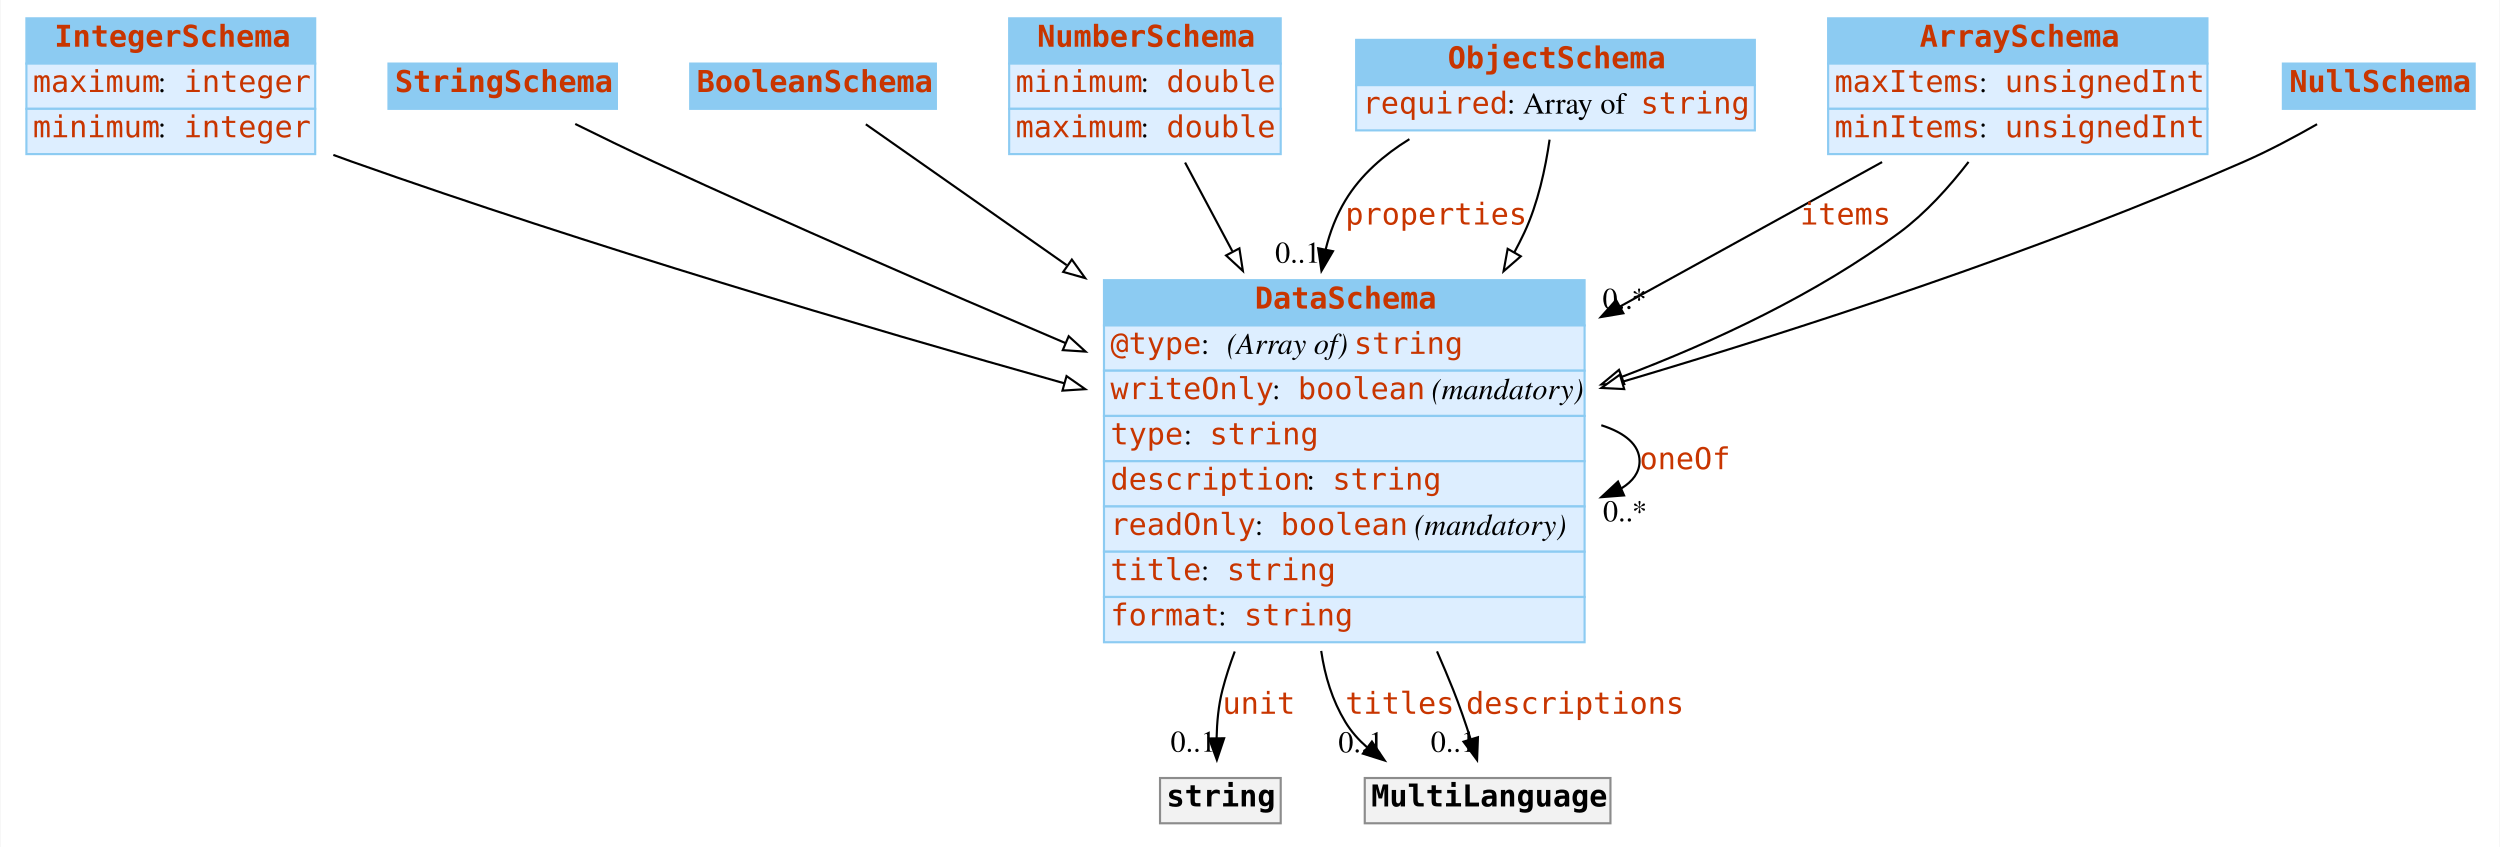
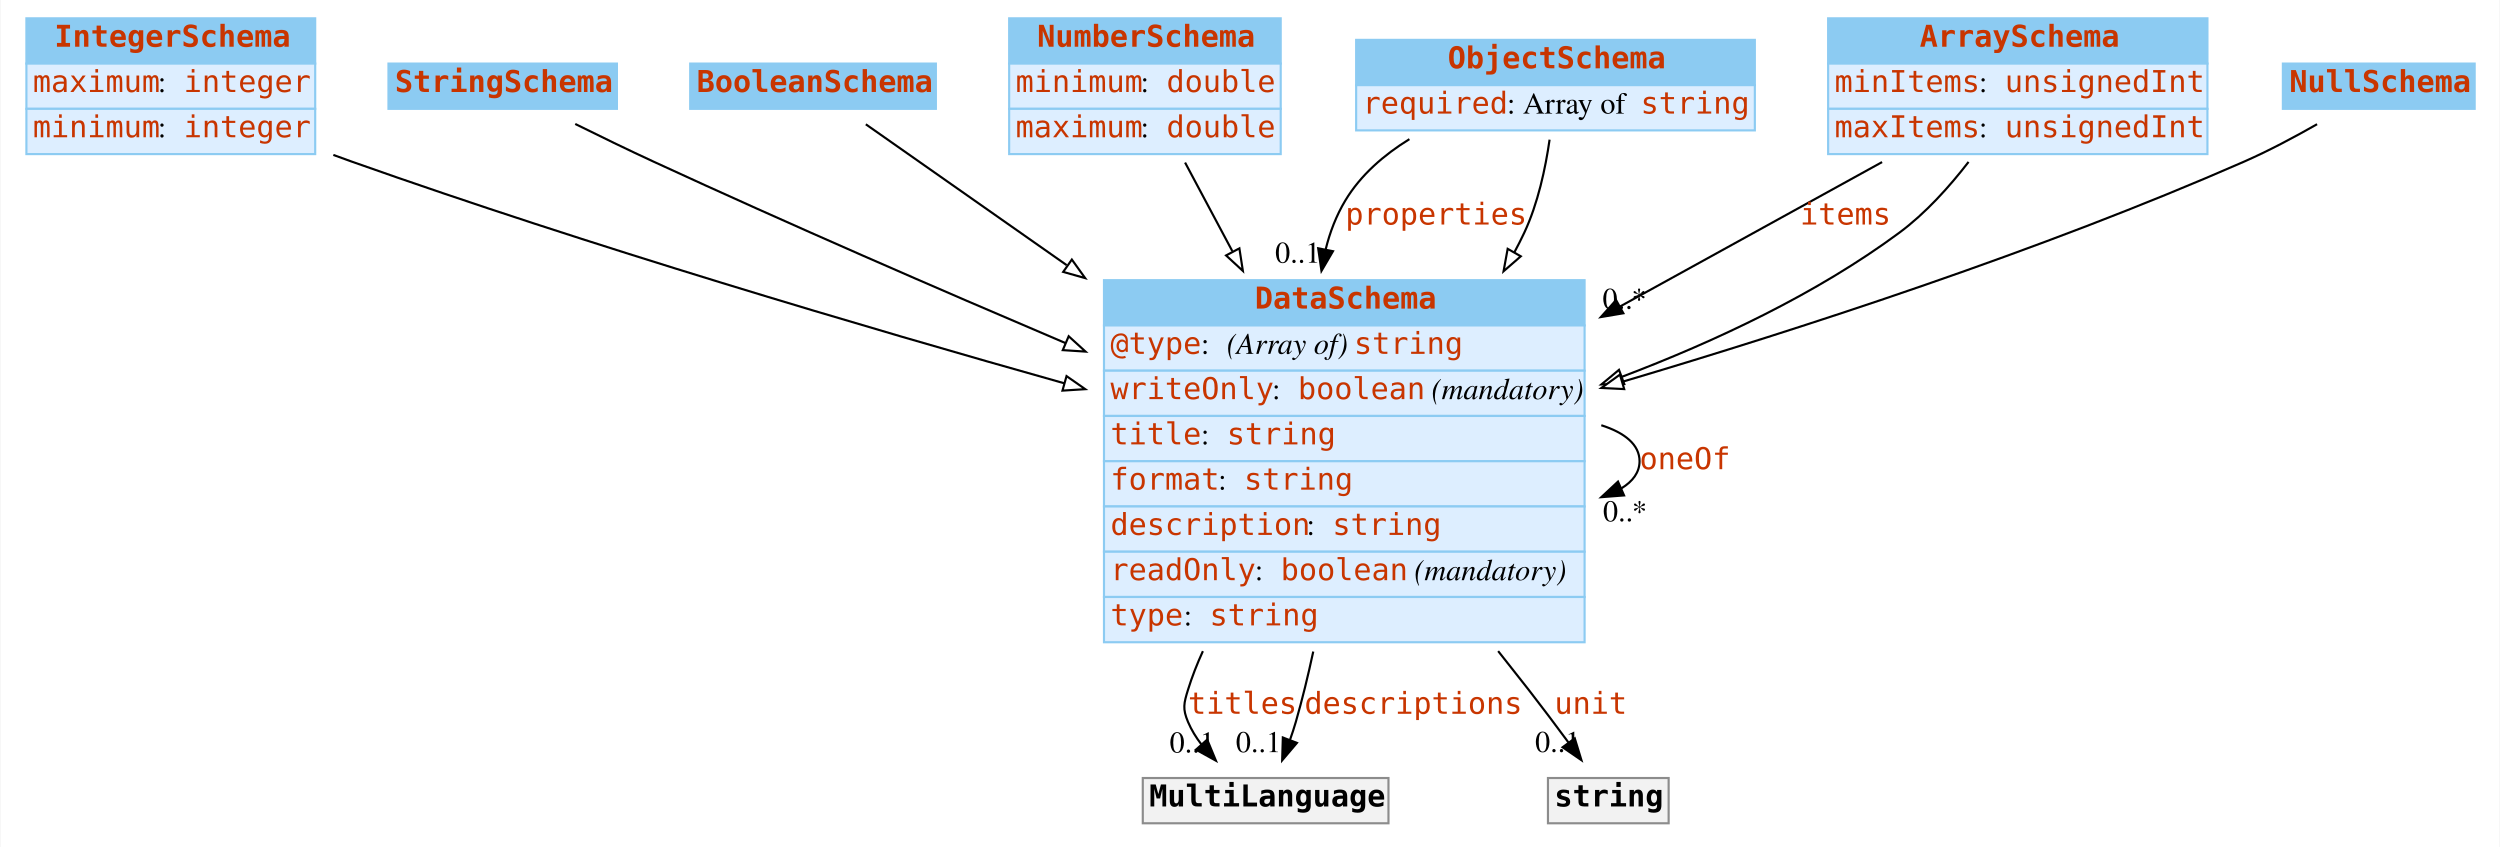
<svg xmlns="http://www.w3.org/2000/svg" width="1160pt" height="393pt" viewBox="0.00 0.00 1159.50 393.00">
  <g id="graph0" class="graph" transform="scale(1 1) rotate(0) translate(4 389)">
    <polygon fill="white" stroke="none" points="-4,4 -4,-389 1155.5,-389 1155.5,4 -4,4" />
    <g id="node1" class="node">
      <polygon fill="#8ccbf2" stroke="none" points="8,-359.5 8,-380.5 142,-380.5 142,-359.5 8,-359.5" />
      <polygon fill="none" stroke="#8ccbf2" points="8,-359.5 8,-380.5 142,-380.5 142,-359.5 8,-359.5" />
      <text text-anchor="start" x="21" y="-367.3" font-family="mono" font-weight="bold" font-size="14.00" fill="#c83500">IntegerSchema</text>
      <polygon fill="#ddeeff" stroke="none" points="8,-338.5 8,-359.5 142,-359.5 142,-338.5 8,-338.5" />
      <polygon fill="none" stroke="#8ccbf2" points="8,-338.5 8,-359.5 142,-359.5 142,-338.5 8,-338.5" />
      <text text-anchor="start" x="11" y="-346.3" font-family="mono" font-size="14.00" fill="#c83500">maximum</text>
      <text text-anchor="start" x="69" y="-346.3" font-family="Times,serif" font-size="14.00"> : </text>
      <text text-anchor="start" x="81" y="-346.3" font-family="mono" font-size="14.00" fill="#c83500">integer</text>
      <polygon fill="#ddeeff" stroke="none" points="8,-317.5 8,-338.5 142,-338.5 142,-317.5 8,-317.5" />
      <polygon fill="none" stroke="#8ccbf2" points="8,-317.5 8,-338.5 142,-338.5 142,-317.5 8,-317.5" />
      <text text-anchor="start" x="11" y="-325.3" font-family="mono" font-size="14.00" fill="#c83500">minimum</text>
      <text text-anchor="start" x="69" y="-325.3" font-family="Times,serif" font-size="14.00"> : </text>
      <text text-anchor="start" x="81" y="-325.3" font-family="mono" font-size="14.00" fill="#c83500">integer</text>
    </g>
    <g id="node8" class="node">
      <polygon fill="#8ccbf2" stroke="none" points="508,-238 508,-259 731,-259 731,-238 508,-238" />
      <polygon fill="none" stroke="#8ccbf2" points="508,-238 508,-259 731,-259 731,-238 508,-238" />
      <text text-anchor="start" x="578" y="-245.8" font-family="mono" font-weight="bold" font-size="14.00" fill="#c83500">DataSchema</text>
      <polygon fill="#ddeeff" stroke="none" points="508,-217 508,-238 731,-238 731,-217 508,-217" />
      <polygon fill="none" stroke="#8ccbf2" points="508,-217 508,-238 731,-238 731,-217 508,-217" />
      <text text-anchor="start" x="511" y="-224.8" font-family="mono" font-size="14.00" fill="#c83500">@type</text>
      <text text-anchor="start" x="553" y="-224.8" font-family="Times,serif" font-size="14.00"> : </text>
      <text text-anchor="start" x="565" y="-224.8" font-family="Times,serif" font-style="italic" font-size="14.00">(Array of) </text>
      <text text-anchor="start" x="624" y="-224.8" font-family="mono" font-size="14.00" fill="#c83500">string</text>
      <polygon fill="#ddeeff" stroke="none" points="508,-196 508,-217 731,-217 731,-196 508,-196" />
      <polygon fill="none" stroke="#8ccbf2" points="508,-196 508,-217 731,-217 731,-196 508,-196" />
      <text text-anchor="start" x="511" y="-203.8" font-family="mono" font-size="14.00" fill="#c83500">writeOnly</text>
      <text text-anchor="start" x="586" y="-203.8" font-family="Times,serif" font-size="14.00"> : </text>
      <text text-anchor="start" x="598" y="-203.8" font-family="mono" font-size="14.00" fill="#c83500">boolean</text>
      <text text-anchor="start" x="656" y="-203.8" font-family="Times,serif" font-size="14.00"> </text>
      <text text-anchor="start" x="660" y="-203.8" font-family="Times,serif" font-style="italic" font-size="14.00">(mandatory)</text>
      <polygon fill="#ddeeff" stroke="none" points="508,-175 508,-196 731,-196 731,-175 508,-175" />
      <polygon fill="none" stroke="#8ccbf2" points="508,-175 508,-196 731,-196 731,-175 508,-175" />
-       <text text-anchor="start" x="511" y="-182.8" font-family="mono" font-size="14.00" fill="#c83500">type</text>
-       <text text-anchor="start" x="545" y="-182.8" font-family="Times,serif" font-size="14.00"> : </text>
-       <text text-anchor="start" x="557" y="-182.8" font-family="mono" font-size="14.00" fill="#c83500">string</text>
+       <text text-anchor="start" x="511" y="-182.8" font-family="mono" font-size="14.00" fill="#c83500">title</text>
+       <text text-anchor="start" x="553" y="-182.8" font-family="Times,serif" font-size="14.00"> : </text>
+       <text text-anchor="start" x="565" y="-182.8" font-family="mono" font-size="14.00" fill="#c83500">string</text>
      <polygon fill="#ddeeff" stroke="none" points="508,-154 508,-175 731,-175 731,-154 508,-154" />
      <polygon fill="none" stroke="#8ccbf2" points="508,-154 508,-175 731,-175 731,-154 508,-154" />
-       <text text-anchor="start" x="511" y="-161.8" font-family="mono" font-size="14.00" fill="#c83500">description</text>
-       <text text-anchor="start" x="602" y="-161.8" font-family="Times,serif" font-size="14.00"> : </text>
-       <text text-anchor="start" x="614" y="-161.8" font-family="mono" font-size="14.00" fill="#c83500">string</text>
+       <text text-anchor="start" x="511" y="-161.8" font-family="mono" font-size="14.00" fill="#c83500">format</text>
+       <text text-anchor="start" x="561" y="-161.8" font-family="Times,serif" font-size="14.00"> : </text>
+       <text text-anchor="start" x="573" y="-161.8" font-family="mono" font-size="14.00" fill="#c83500">string</text>
      <polygon fill="#ddeeff" stroke="none" points="508,-133 508,-154 731,-154 731,-133 508,-133" />
      <polygon fill="none" stroke="#8ccbf2" points="508,-133 508,-154 731,-154 731,-133 508,-133" />
-       <text text-anchor="start" x="511" y="-140.8" font-family="mono" font-size="14.00" fill="#c83500">readOnly</text>
-       <text text-anchor="start" x="578" y="-140.8" font-family="Times,serif" font-size="14.00"> : </text>
-       <text text-anchor="start" x="590" y="-140.8" font-family="mono" font-size="14.00" fill="#c83500">boolean</text>
-       <text text-anchor="start" x="648" y="-140.8" font-family="Times,serif" font-size="14.00"> </text>
-       <text text-anchor="start" x="652" y="-140.8" font-family="Times,serif" font-style="italic" font-size="14.00">(mandatory)</text>
+       <text text-anchor="start" x="511" y="-140.8" font-family="mono" font-size="14.00" fill="#c83500">description</text>
+       <text text-anchor="start" x="602" y="-140.8" font-family="Times,serif" font-size="14.00"> : </text>
+       <text text-anchor="start" x="614" y="-140.8" font-family="mono" font-size="14.00" fill="#c83500">string</text>
      <polygon fill="#ddeeff" stroke="none" points="508,-112 508,-133 731,-133 731,-112 508,-112" />
      <polygon fill="none" stroke="#8ccbf2" points="508,-112 508,-133 731,-133 731,-112 508,-112" />
-       <text text-anchor="start" x="511" y="-119.8" font-family="mono" font-size="14.00" fill="#c83500">title</text>
-       <text text-anchor="start" x="553" y="-119.8" font-family="Times,serif" font-size="14.00"> : </text>
-       <text text-anchor="start" x="565" y="-119.8" font-family="mono" font-size="14.00" fill="#c83500">string</text>
+       <text text-anchor="start" x="511" y="-119.8" font-family="mono" font-size="14.00" fill="#c83500">readOnly</text>
+       <text text-anchor="start" x="578" y="-119.8" font-family="Times,serif" font-size="14.00"> : </text>
+       <text text-anchor="start" x="590" y="-119.8" font-family="mono" font-size="14.00" fill="#c83500">boolean</text>
+       <text text-anchor="start" x="648" y="-119.8" font-family="Times,serif" font-size="14.00"> </text>
+       <text text-anchor="start" x="652" y="-119.8" font-family="Times,serif" font-style="italic" font-size="14.00">(mandatory)</text>
      <polygon fill="#ddeeff" stroke="none" points="508,-91 508,-112 731,-112 731,-91 508,-91" />
      <polygon fill="none" stroke="#8ccbf2" points="508,-91 508,-112 731,-112 731,-91 508,-91" />
-       <text text-anchor="start" x="511" y="-98.8" font-family="mono" font-size="14.00" fill="#c83500">format</text>
-       <text text-anchor="start" x="561" y="-98.8" font-family="Times,serif" font-size="14.00"> : </text>
-       <text text-anchor="start" x="573" y="-98.8" font-family="mono" font-size="14.00" fill="#c83500">string</text>
+       <text text-anchor="start" x="511" y="-98.8" font-family="mono" font-size="14.00" fill="#c83500">type</text>
+       <text text-anchor="start" x="545" y="-98.8" font-family="Times,serif" font-size="14.00"> : </text>
+       <text text-anchor="start" x="557" y="-98.8" font-family="mono" font-size="14.00" fill="#c83500">string</text>
    </g>
    <g id="edge12" class="edge">
      <path fill="none" stroke="black" d="M150.421,-317.115C153.31,-316.043 156.177,-315.001 159,-314 269.248,-274.929 396.801,-237.239 489.587,-211.148" />
      <polygon fill="white" stroke="black" points="490.621,-214.493 499.304,-208.423 488.731,-207.753 490.621,-214.493" />
    </g>
    <g id="node2" class="node">
      <polygon fill="#8ccbf2" stroke="none" points="176,-338.5 176,-359.5 282,-359.5 282,-338.5 176,-338.5" />
      <polygon fill="none" stroke="#8ccbf2" points="176,-338.5 176,-359.5 282,-359.5 282,-338.5 176,-338.5" />
      <text text-anchor="start" x="179" y="-346.3" font-family="mono" font-weight="bold" font-size="14.00" fill="#c83500">StringSchema</text>
    </g>
    <g id="edge8" class="edge">
      <path fill="none" stroke="black" d="M262.658,-331.481C274.129,-325.796 287.068,-319.509 299,-314 361.438,-285.173 431.518,-254.738 490.143,-229.807" />
      <polygon fill="white" stroke="black" points="491.615,-232.985 499.451,-225.854 488.878,-226.542 491.615,-232.985" />
    </g>
    <g id="node3" class="node">
      <polygon fill="#8ccbf2" stroke="none" points="316,-338.5 316,-359.5 430,-359.5 430,-338.5 316,-338.5" />
      <polygon fill="none" stroke="#8ccbf2" points="316,-338.5 316,-359.5 430,-359.5 430,-338.5 316,-338.5" />
      <text text-anchor="start" x="319" y="-346.3" font-family="mono" font-weight="bold" font-size="14.00" fill="#c83500">BooleanSchema</text>
    </g>
    <g id="edge11" class="edge">
      <path fill="none" stroke="black" d="M397.487,-331.329C419.932,-315.59 455.009,-290.994 490.683,-265.978" />
      <polygon fill="white" stroke="black" points="493.09,-268.565 499.268,-259.958 489.071,-262.834 493.09,-268.565" />
    </g>
    <g id="node4" class="node">
      <polygon fill="#8ccbf2" stroke="none" points="464,-359.5 464,-380.5 590,-380.5 590,-359.5 464,-359.5" />
      <polygon fill="none" stroke="#8ccbf2" points="464,-359.5 464,-380.5 590,-380.5 590,-359.5 464,-359.5" />
      <text text-anchor="start" x="477" y="-367.3" font-family="mono" font-weight="bold" font-size="14.00" fill="#c83500">NumberSchema</text>
      <polygon fill="#ddeeff" stroke="none" points="464,-338.5 464,-359.5 590,-359.5 590,-338.5 464,-338.5" />
      <polygon fill="none" stroke="#8ccbf2" points="464,-338.5 464,-359.5 590,-359.5 590,-338.5 464,-338.5" />
      <text text-anchor="start" x="467" y="-346.3" font-family="mono" font-size="14.00" fill="#c83500">minimum</text>
      <text text-anchor="start" x="525" y="-346.3" font-family="Times,serif" font-size="14.00"> : </text>
      <text text-anchor="start" x="537" y="-346.3" font-family="mono" font-size="14.00" fill="#c83500">double</text>
      <polygon fill="#ddeeff" stroke="none" points="464,-317.5 464,-338.5 590,-338.5 590,-317.5 464,-317.5" />
      <polygon fill="none" stroke="#8ccbf2" points="464,-317.5 464,-338.5 590,-338.5 590,-317.5 464,-317.5" />
      <text text-anchor="start" x="467" y="-325.3" font-family="mono" font-size="14.00" fill="#c83500">maximum</text>
      <text text-anchor="start" x="525" y="-325.3" font-family="Times,serif" font-size="14.00"> : </text>
      <text text-anchor="start" x="537" y="-325.3" font-family="mono" font-size="14.00" fill="#c83500">double</text>
    </g>
    <g id="edge9" class="edge">
      <path fill="none" stroke="black" d="M545.618,-313.592C552.096,-301.445 559.714,-287.161 567.546,-272.476" />
      <polygon fill="white" stroke="black" points="570.824,-273.767 572.442,-263.296 564.648,-270.473 570.824,-273.767" />
    </g>
    <g id="node5" class="node">
      <polygon fill="#8ccbf2" stroke="none" points="625,-349.5 625,-370.5 810,-370.5 810,-349.5 625,-349.5" />
      <polygon fill="none" stroke="#8ccbf2" points="625,-349.5 625,-370.5 810,-370.5 810,-349.5 625,-349.5" />
      <text text-anchor="start" x="667.5" y="-357.3" font-family="mono" font-weight="bold" font-size="14.00" fill="#c83500">ObjectSchema</text>
      <polygon fill="#ddeeff" stroke="none" points="625,-328.5 625,-349.5 810,-349.5 810,-328.5 625,-328.5" />
      <polygon fill="none" stroke="#8ccbf2" points="625,-328.5 625,-349.5 810,-349.5 810,-328.5 625,-328.5" />
      <text text-anchor="start" x="628" y="-336.3" font-family="mono" font-size="14.00" fill="#c83500">required</text>
      <text text-anchor="start" x="695" y="-336.3" font-family="Times,serif" font-size="14.00"> : Array of </text>
      <text text-anchor="start" x="757" y="-336.3" font-family="mono" font-size="14.00" fill="#c83500">string</text>
    </g>
    <g id="edge1" class="edge">
      <path fill="none" stroke="black" d="M649.716,-324.433C637.888,-317.136 627.106,-307.814 620,-296 615.763,-288.956 612.808,-281.232 610.841,-273.206" />
      <polygon fill="black" stroke="black" points="614.257,-272.439 608.912,-263.291 607.386,-273.776 614.257,-272.439" />
      <text text-anchor="start" x="620" y="-284.8" font-family="mono" font-size="14.00" fill="#c83500">properties</text>
      <text text-anchor="middle" x="597.912" y="-267.091" font-family="Times,serif" font-size="14.00">0..1</text>
    </g>
    <g id="edge7" class="edge">
      <path fill="none" stroke="black" d="M714.756,-324.198C712.854,-310.948 709.367,-294.538 703,-281 701.584,-277.99 700.066,-274.989 698.46,-272.007" />
      <polygon fill="white" stroke="black" points="701.39,-270.079 693.4,-263.122 695.308,-273.543 701.39,-270.079" />
    </g>
    <g id="node6" class="node">
      <polygon fill="#8ccbf2" stroke="none" points="844,-359.5 844,-380.5 1020,-380.5 1020,-359.5 844,-359.5" />
      <polygon fill="none" stroke="#8ccbf2" points="844,-359.5 844,-380.5 1020,-380.5 1020,-359.5 844,-359.5" />
      <text text-anchor="start" x="886.5" y="-367.3" font-family="mono" font-weight="bold" font-size="14.00" fill="#c83500">ArraySchema</text>
      <polygon fill="#ddeeff" stroke="none" points="844,-338.5 844,-359.5 1020,-359.5 1020,-338.5 844,-338.5" />
      <polygon fill="none" stroke="#8ccbf2" points="844,-338.5 844,-359.5 1020,-359.5 1020,-338.5 844,-338.5" />
-       <text text-anchor="start" x="847" y="-346.3" font-family="mono" font-size="14.00" fill="#c83500">maxItems</text>
+       <text text-anchor="start" x="847" y="-346.3" font-family="mono" font-size="14.00" fill="#c83500">minItems</text>
      <text text-anchor="start" x="914" y="-346.3" font-family="Times,serif" font-size="14.00"> : </text>
      <text text-anchor="start" x="926" y="-346.3" font-family="mono" font-size="14.00" fill="#c83500">unsignedInt</text>
      <polygon fill="#ddeeff" stroke="none" points="844,-317.5 844,-338.5 1020,-338.5 1020,-317.5 844,-317.5" />
      <polygon fill="none" stroke="#8ccbf2" points="844,-317.5 844,-338.5 1020,-338.5 1020,-317.5 844,-317.5" />
-       <text text-anchor="start" x="847" y="-325.3" font-family="mono" font-size="14.00" fill="#c83500">minItems</text>
+       <text text-anchor="start" x="847" y="-325.3" font-family="mono" font-size="14.00" fill="#c83500">maxItems</text>
      <text text-anchor="start" x="914" y="-325.3" font-family="Times,serif" font-size="14.00"> : </text>
      <text text-anchor="start" x="926" y="-325.3" font-family="mono" font-size="14.00" fill="#c83500">unsignedInt</text>
    </g>
    <g id="edge2" class="edge">
      <path fill="none" stroke="black" d="M869.036,-313.8C834.12,-294.557 789.393,-269.907 747.446,-246.789" />
      <polygon fill="black" stroke="black" points="748.989,-243.643 738.541,-241.881 745.61,-249.773 748.989,-243.643" />
      <text text-anchor="start" x="831" y="-284.8" font-family="mono" font-size="14.00" fill="#c83500">items</text>
      <text text-anchor="middle" x="749.541" y="-245.681" font-family="Times,serif" font-size="14.00">0..*</text>
    </g>
    <g id="edge13" class="edge">
      <path fill="none" stroke="black" d="M909.16,-313.866C900.205,-302.254 889.154,-289.989 877,-281 838.694,-252.67 791.66,-230.594 748.29,-214.154" />
      <polygon fill="white" stroke="black" points="749.4,-210.833 738.807,-210.626 746.959,-217.394 749.4,-210.833" />
    </g>
    <g id="node7" class="node">
      <polygon fill="#8ccbf2" stroke="none" points="1055,-338.5 1055,-359.5 1144,-359.5 1144,-338.5 1055,-338.5" />
      <polygon fill="none" stroke="#8ccbf2" points="1055,-338.5 1055,-359.5 1144,-359.5 1144,-338.5 1055,-338.5" />
      <text text-anchor="start" x="1058" y="-346.3" font-family="mono" font-weight="bold" font-size="14.00" fill="#c83500">NullSchema</text>
    </g>
    <g id="edge10" class="edge">
      <path fill="none" stroke="black" d="M1070.87,-331.369C1060.45,-325.421 1048.39,-318.997 1037,-314 942.919,-272.736 832.385,-236.757 748.619,-211.89" />
      <polygon fill="white" stroke="black" points="749.379,-208.465 738.797,-208.988 747.396,-215.178 749.379,-208.465" />
    </g>
    <g id="edge5" class="edge">
      <path fill="none" stroke="black" d="M738.75,-191.688C749.646,-188.219 756.5,-182.656 756.5,-175 756.5,-169.856 753.406,-165.657 748.071,-162.403" />
      <polygon fill="black" stroke="black" points="749.313,-159.126 738.75,-158.312 746.5,-165.536 749.313,-159.126" />
      <text text-anchor="start" x="756.5" y="-171.3" font-family="mono" font-size="14.00" fill="#c83500">oneOf</text>
      <text text-anchor="middle" x="749.75" y="-147.112" font-family="Times,serif" font-size="14.00">0..*</text>
    </g>
    <g id="node9" class="node">
-       <polygon fill="#f2f2f2" stroke="none" points="534,-7 534,-28 590,-28 590,-7 534,-7" />
-       <polygon fill="none" stroke="#8c8c8c" points="534,-7 534,-28 590,-28 590,-7 534,-7" />
-       <text text-anchor="start" x="537" y="-14.8" font-family="mono" font-weight="bold" font-size="14.00">string</text>
+       <polygon fill="#f2f2f2" stroke="none" points="526,-7 526,-28 640,-28 640,-7 526,-7" />
+       <polygon fill="none" stroke="#8c8c8c" points="526,-7 526,-28 640,-28 640,-7 526,-7" />
+       <text text-anchor="start" x="529" y="-14.8" font-family="mono" font-weight="bold" font-size="14.00">MultiLanguage</text>
    </g>
    <g id="edge3" class="edge">
-       <path fill="none" stroke="black" d="M568.67,-86.712C566.464,-80.83 564.537,-74.898 563,-69 561.125,-61.805 560.392,-53.828 560.248,-46.398" />
-       <polygon fill="black" stroke="black" points="563.747,-46.441 560.377,-36.396 556.748,-46.35 563.747,-46.441" />
-       <text text-anchor="start" x="563" y="-57.8" font-family="mono" font-size="14.00" fill="#c83500">unit</text>
-       <text text-anchor="middle" x="549.377" y="-40.196" font-family="Times,serif" font-size="14.00">0..1</text>
+       <path fill="none" stroke="black" d="M553.897,-86.87C551.207,-80.996 548.865,-75.017 547,-69 545.026,-62.632 544.405,-60.141 547,-54 548.558,-50.311 550.717,-46.819 553.209,-43.573" />
+       <polygon fill="black" stroke="black" points="555.892,-45.823 559.943,-36.034 550.671,-41.16 555.892,-45.823" />
+       <text text-anchor="start" x="547" y="-57.8" font-family="mono" font-size="14.00" fill="#c83500">titles</text>
+       <text text-anchor="middle" x="548.943" y="-39.834" font-family="Times,serif" font-size="14.00">0..1</text>
+     </g>
+     <g id="edge4" class="edge">
+       <path fill="none" stroke="black" d="M605.102,-86.679C602.722,-75.6 600.024,-64.48 597,-54 596.201,-51.229 595.262,-48.376 594.255,-45.55" />
+       <polygon fill="black" stroke="black" points="597.522,-44.293 590.675,-36.208 590.985,-46.798 597.522,-44.293" />
+       <text text-anchor="start" x="601" y="-57.8" font-family="mono" font-size="14.00" fill="#c83500">descriptions</text>
+       <text text-anchor="middle" x="579.675" y="-40.008" font-family="Times,serif" font-size="14.00">0..1</text>
    </g>
    <g id="node10" class="node">
-       <polygon fill="#f2f2f2" stroke="none" points="629,-7 629,-28 743,-28 743,-7 629,-7" />
-       <polygon fill="none" stroke="#8c8c8c" points="629,-7 629,-28 743,-28 743,-7 629,-7" />
-       <text text-anchor="start" x="632" y="-14.8" font-family="mono" font-weight="bold" font-size="14.00">MultiLanguage</text>
-     </g>
-     <g id="edge4" class="edge">
-       <path fill="none" stroke="black" d="M608.788,-86.974C610.49,-75.324 613.944,-63.972 620,-54 622.708,-49.541 626.194,-45.62 630.146,-42.177" />
-       <polygon fill="black" stroke="black" points="632.325,-44.919 638.241,-36.13 628.135,-39.31 632.325,-44.919" />
-       <text text-anchor="start" x="620" y="-57.8" font-family="mono" font-size="14.00" fill="#c83500">titles</text>
-       <text text-anchor="middle" x="627.241" y="-39.93" font-family="Times,serif" font-size="14.00">0..1</text>
+       <polygon fill="#f2f2f2" stroke="none" points="714,-7 714,-28 770,-28 770,-7 714,-7" />
+       <polygon fill="none" stroke="#8c8c8c" points="714,-7 714,-28 770,-28 770,-7 714,-7" />
+       <text text-anchor="start" x="717" y="-14.8" font-family="mono" font-weight="bold" font-size="14.00">string</text>
    </g>
    <g id="edge6" class="edge">
-       <path fill="none" stroke="black" d="M662.525,-86.761C665.146,-80.791 667.664,-74.832 670,-69 672.935,-61.671 675.716,-53.577 678.111,-46.075" />
-       <polygon fill="black" stroke="black" points="681.511,-46.926 681.115,-36.339 674.822,-44.862 681.511,-46.926" />
-       <text text-anchor="start" x="676" y="-57.8" font-family="mono" font-size="14.00" fill="#c83500">descriptions</text>
-       <text text-anchor="middle" x="670.115" y="-40.139" font-family="Times,serif" font-size="14.00">0..1</text>
+       <path fill="none" stroke="black" d="M690.892,-86.889C695.699,-80.861 700.439,-74.856 705,-69 711.14,-61.116 717.675,-52.4 723.517,-44.482" />
+       <polygon fill="black" stroke="black" points="726.441,-46.414 729.534,-36.281 720.797,-42.273 726.441,-46.414" />
+       <text text-anchor="start" x="717" y="-57.8" font-family="mono" font-size="14.00" fill="#c83500">unit</text>
+       <text text-anchor="middle" x="718.534" y="-40.081" font-family="Times,serif" font-size="14.00">0..1</text>
    </g>
  </g>
</svg>
